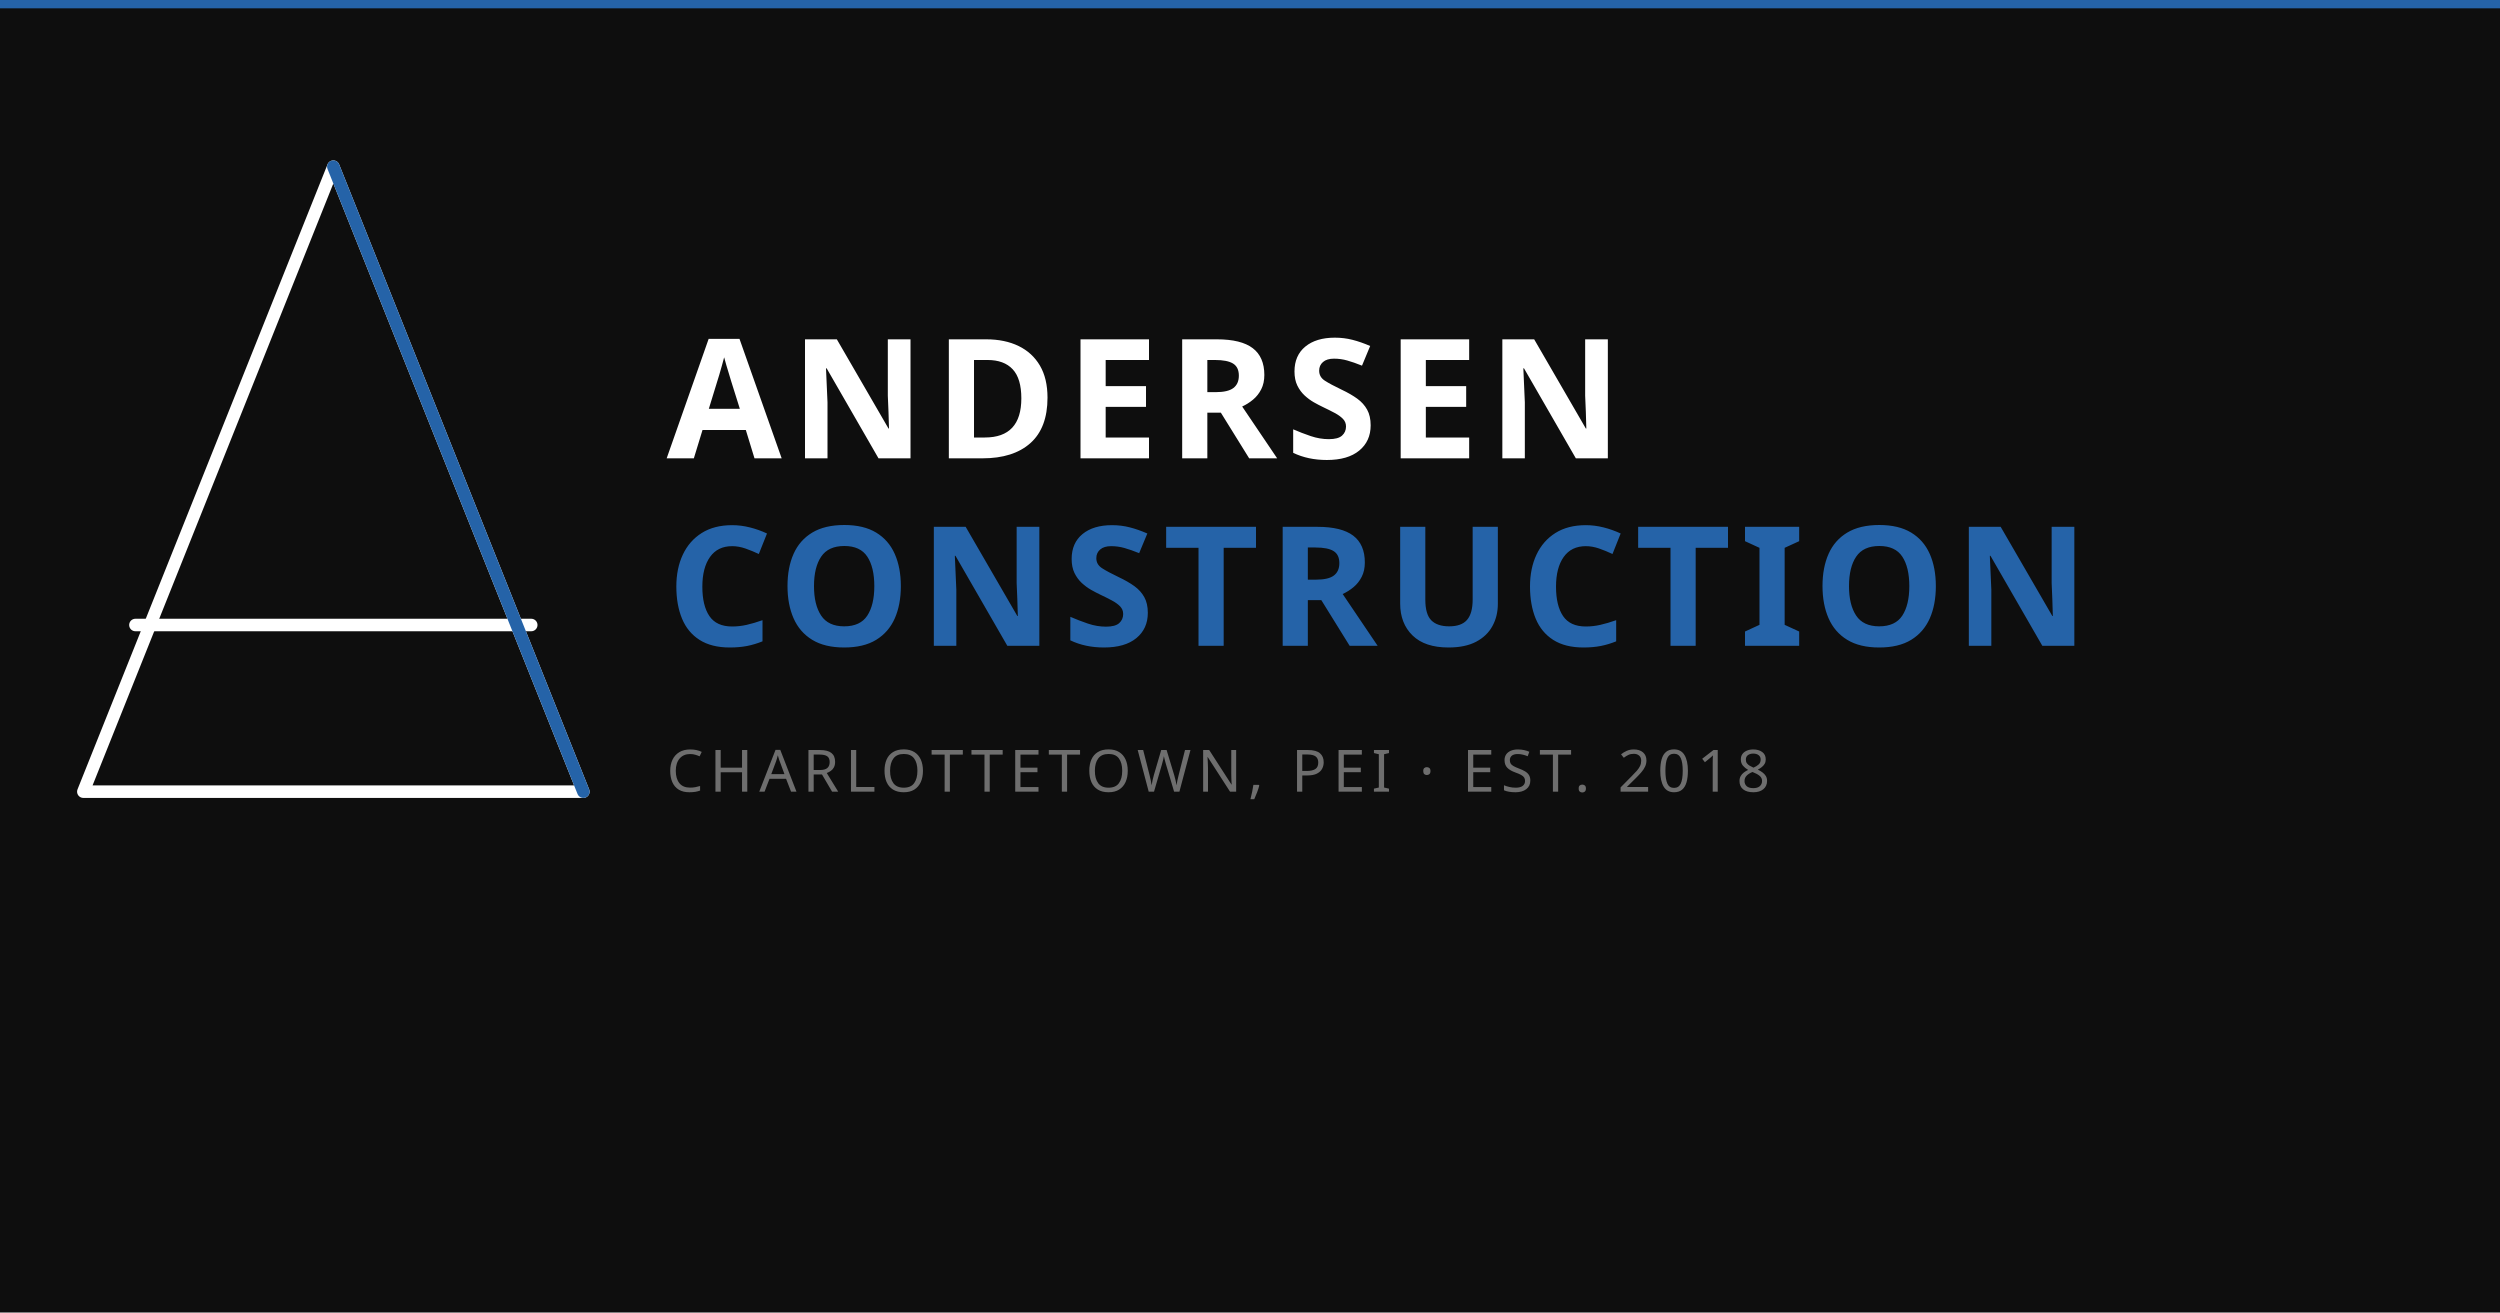
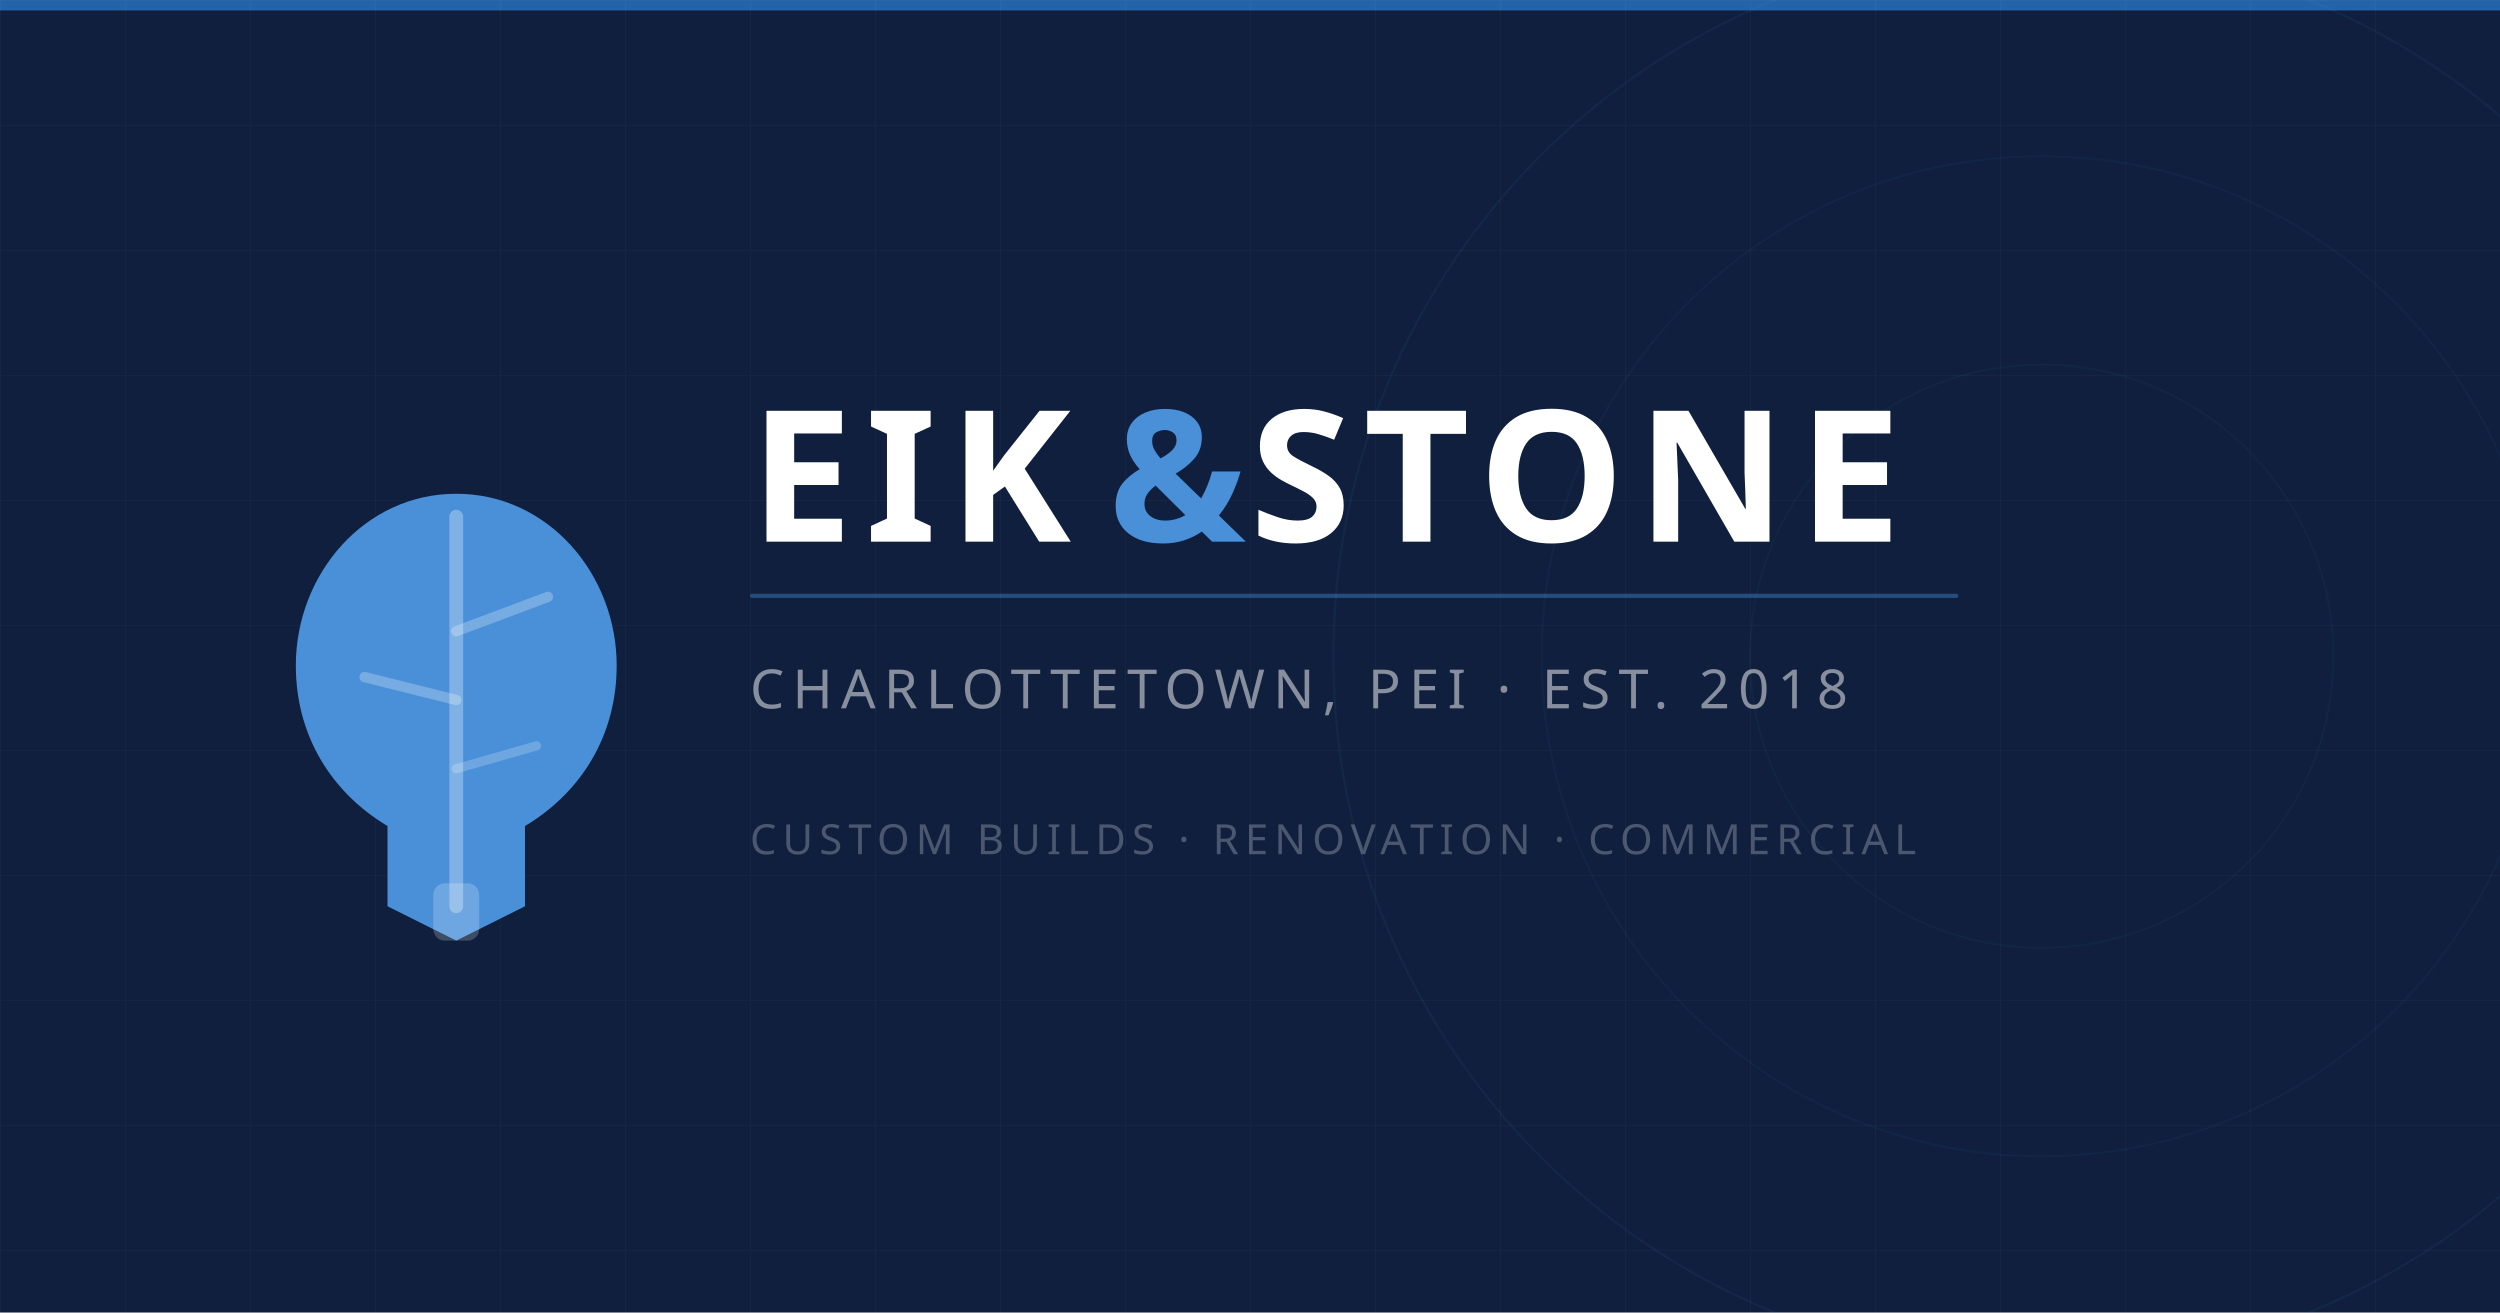
<svg xmlns="http://www.w3.org/2000/svg" viewBox="0 0 1200 630" font-family="sans-serif">
-   <rect width="1200" height="630" fill="#0e0e0e" />
-   <rect width="1200" height="4" fill="#2563a8" />
-   <polygon points="160,80 280,380 40,380" fill="none" stroke="#ffffff" stroke-width="6" stroke-linejoin="round" stroke-linecap="round" />
-   <line x1="65" y1="300" x2="255" y2="300" stroke="#ffffff" stroke-width="6" stroke-linecap="round" />
-   <line x1="160" y1="80" x2="280" y2="380" stroke="#2563a8" stroke-width="6" stroke-linecap="round" />
-   <text x="320" y="220" fill="#ffffff" font-size="80" font-weight="800" letter-spacing="4" text-anchor="start">ANDERSEN</text>
-   <text x="320" y="310" fill="#2563a8" font-size="80" font-weight="800" letter-spacing="4" text-anchor="start">CONSTRUCTION</text>
-   <text x="320" y="380" fill="rgba(255,255,255,0.4)" font-size="28" letter-spacing="3" text-anchor="start">CHARLOTTETOWN, PEI · EST. 2018</text>
+   <rect width="1200" height="630" fill="#0f1f3d" />
+   <rect width="1200" height="5" fill="#2563a8" />
+   <pattern id="grid" width="60" height="60" patternUnits="userSpaceOnUse">
+     <path d="M 60 0 L 0 0 0 60" fill="none" stroke="rgba(255,255,255,0.03)" stroke-width="1" />
+   </pattern>
+   <rect width="1200" height="630" fill="url(#grid)" />
+   <circle cx="980" cy="315" r="340" fill="none" stroke="rgba(74,144,217,0.08)" stroke-width="1" />
+   <circle cx="980" cy="315" r="240" fill="none" stroke="rgba(74,144,217,0.06)" stroke-width="1" />
+   <circle cx="980" cy="315" r="140" fill="none" stroke="rgba(74,144,217,0.05)" stroke-width="1" />
+   <g transform="translate(120, 215) scale(5.5)">
+     <path d="M18 4 C10 4 4 11 4 19 C4 25 7 30 12 33 L12 40 L18 43 L24 40 L24 33 C29 30 32 25 32 19 C32 11 26 4 18 4Z" fill="#4a90d9" />
+     <line x1="18" y1="6" x2="18" y2="40" stroke="rgba(255,255,255,0.3)" stroke-width="1.2" stroke-linecap="round" />
+     <line x1="18" y1="16" x2="26" y2="13" stroke="rgba(255,255,255,0.25)" stroke-width="0.9" stroke-linecap="round" />
+     <line x1="18" y1="22" x2="10" y2="20" stroke="rgba(255,255,255,0.25)" stroke-width="0.9" stroke-linecap="round" />
+     <line x1="18" y1="28" x2="25" y2="26" stroke="rgba(255,255,255,0.2)" stroke-width="0.8" stroke-linecap="round" />
+     <rect x="16" y="38" width="4" height="5" rx="1" fill="rgba(255,255,255,0.2)" />
+   </g>
+   <text x="360" y="260" fill="#ffffff" font-size="88" font-weight="800" letter-spacing="6" text-anchor="start">EIK</text>
+   <text x="532" y="260" fill="#4a90d9" font-size="88" font-weight="800" letter-spacing="6" text-anchor="start">&amp;</text>
+   <text x="600" y="260" fill="#ffffff" font-size="88" font-weight="800" letter-spacing="6" text-anchor="start">STONE</text>
+   <rect x="360" y="285" width="580" height="2" fill="rgba(74,144,217,0.4)" rx="1" />
+   <text x="360" y="340" fill="rgba(255,255,255,0.5)" font-size="26" letter-spacing="4" text-anchor="start">CHARLOTTETOWN, PEI · EST. 2018</text>
+   <text x="360" y="410" fill="rgba(255,255,255,0.25)" font-size="20" letter-spacing="3" text-anchor="start">CUSTOM BUILDS · RENOVATION · COMMERCIAL</text>
</svg>
